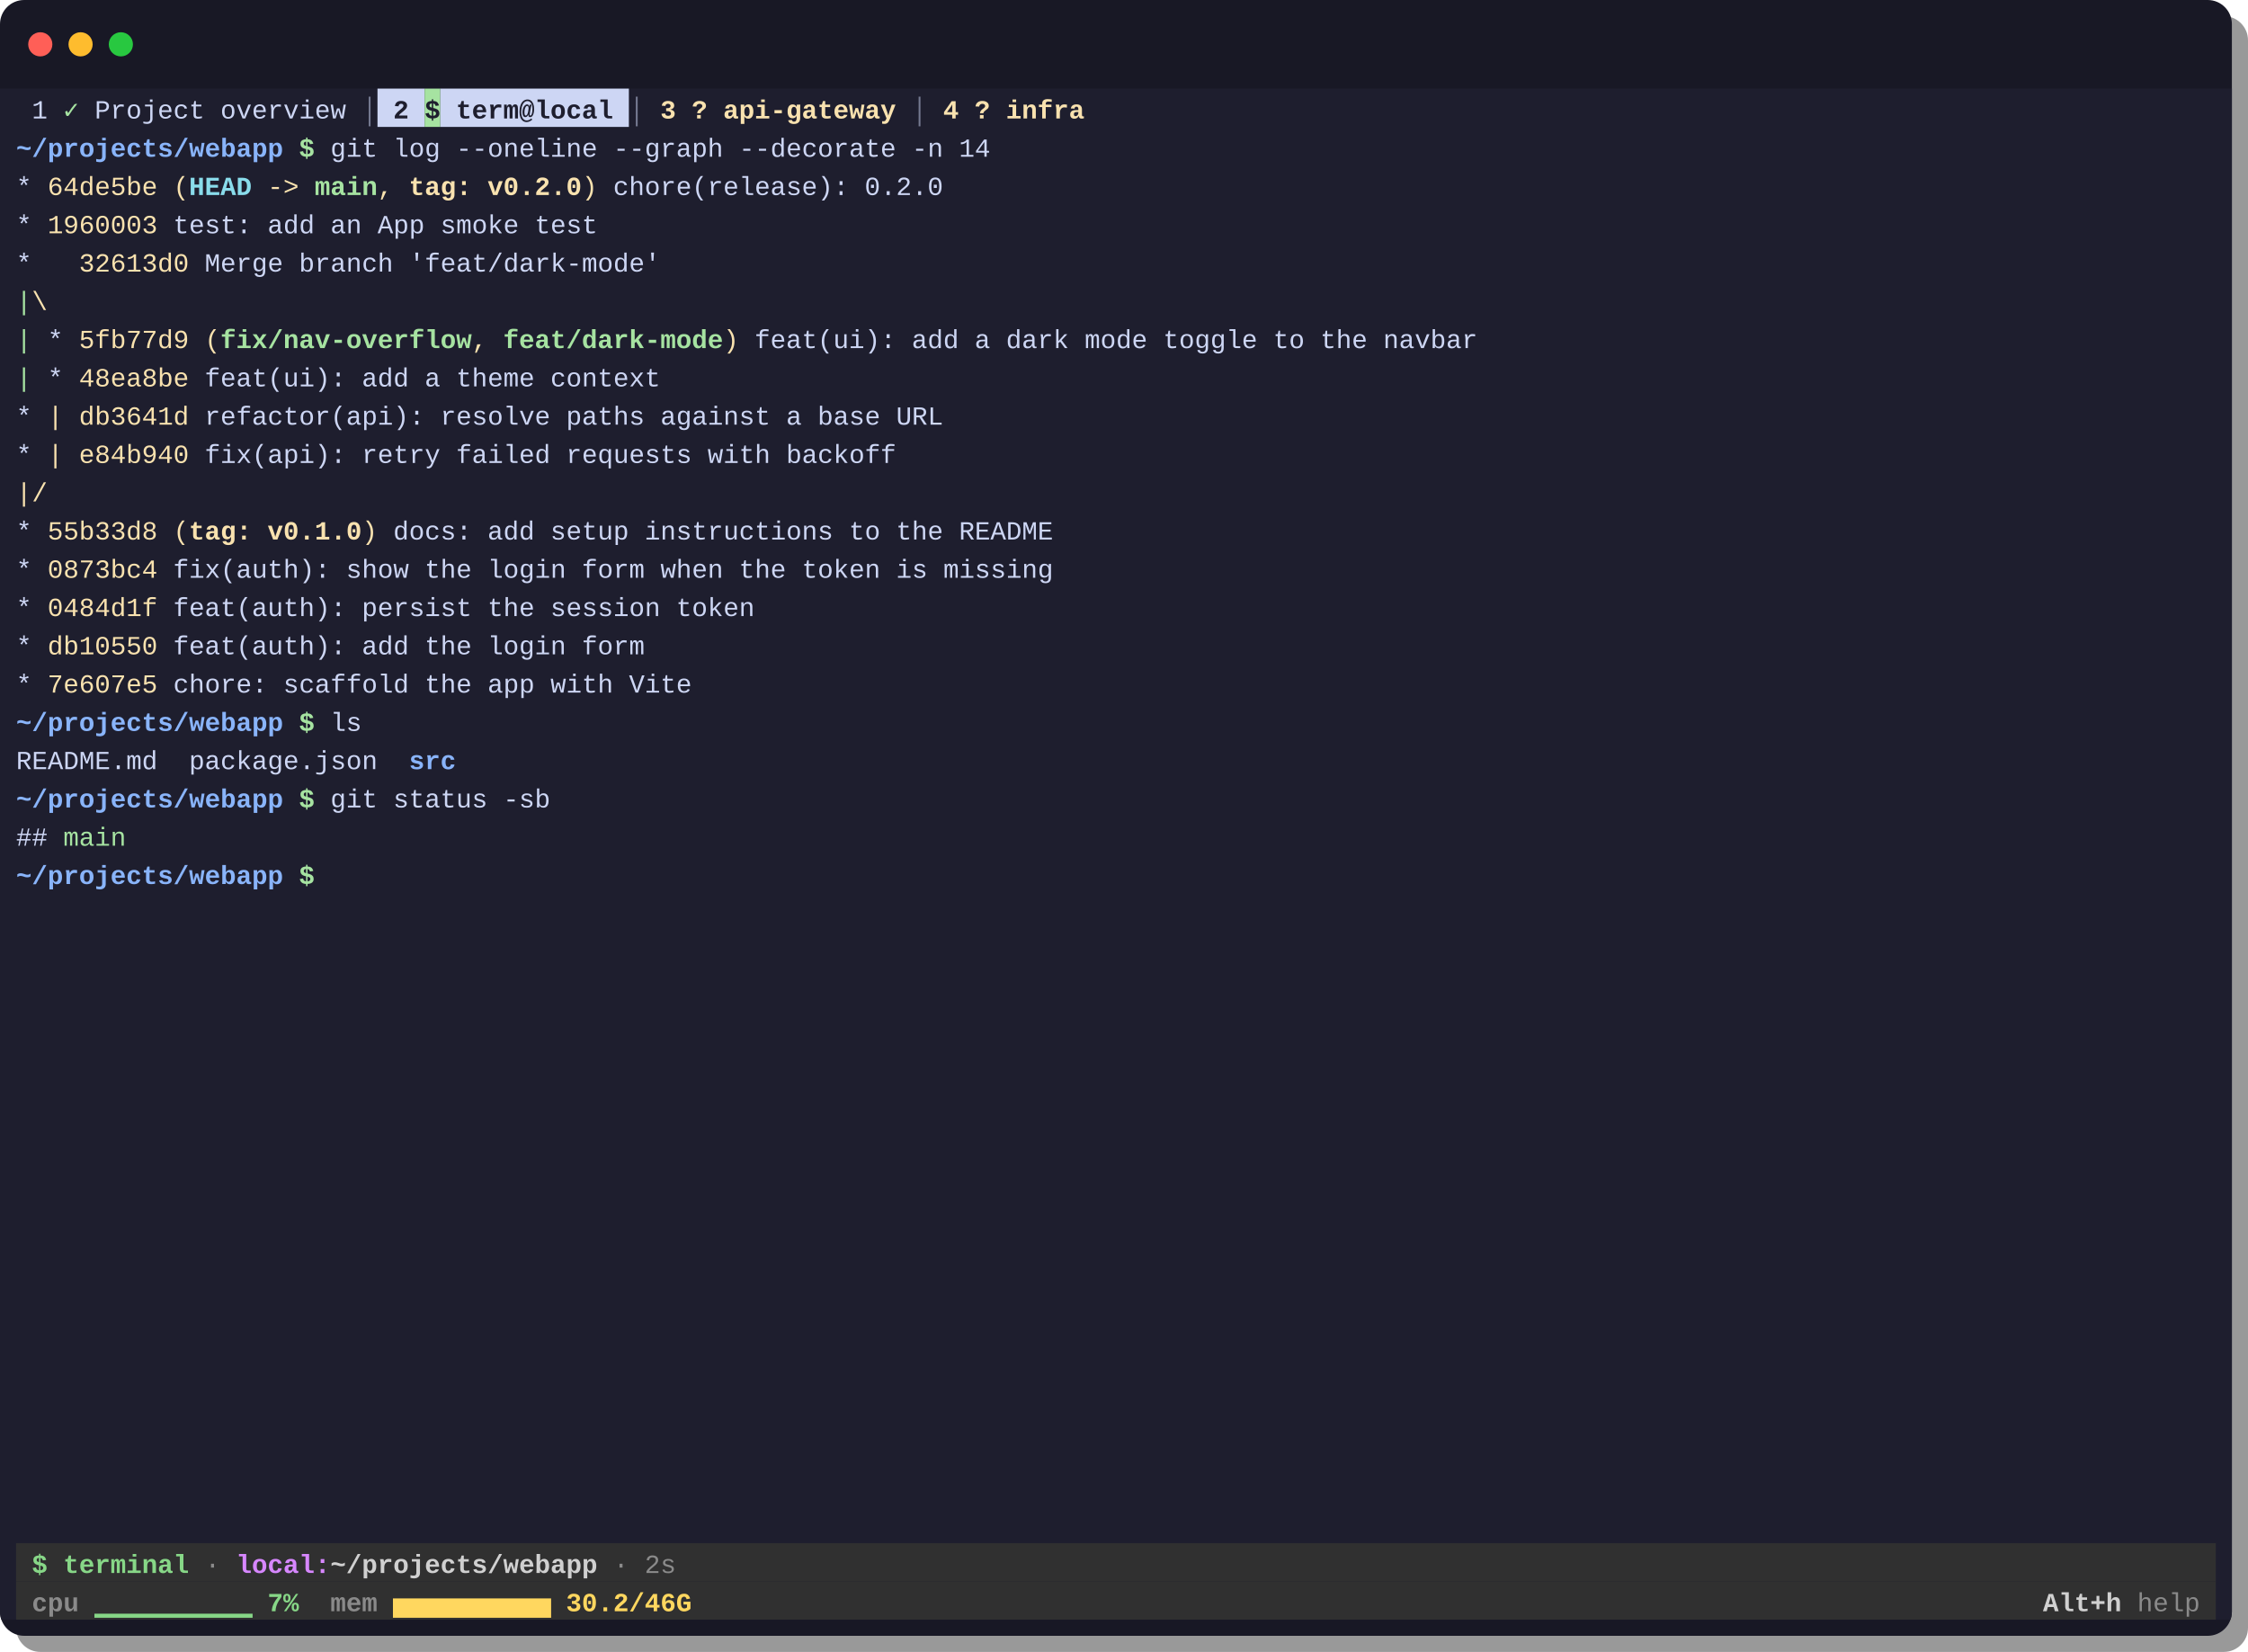
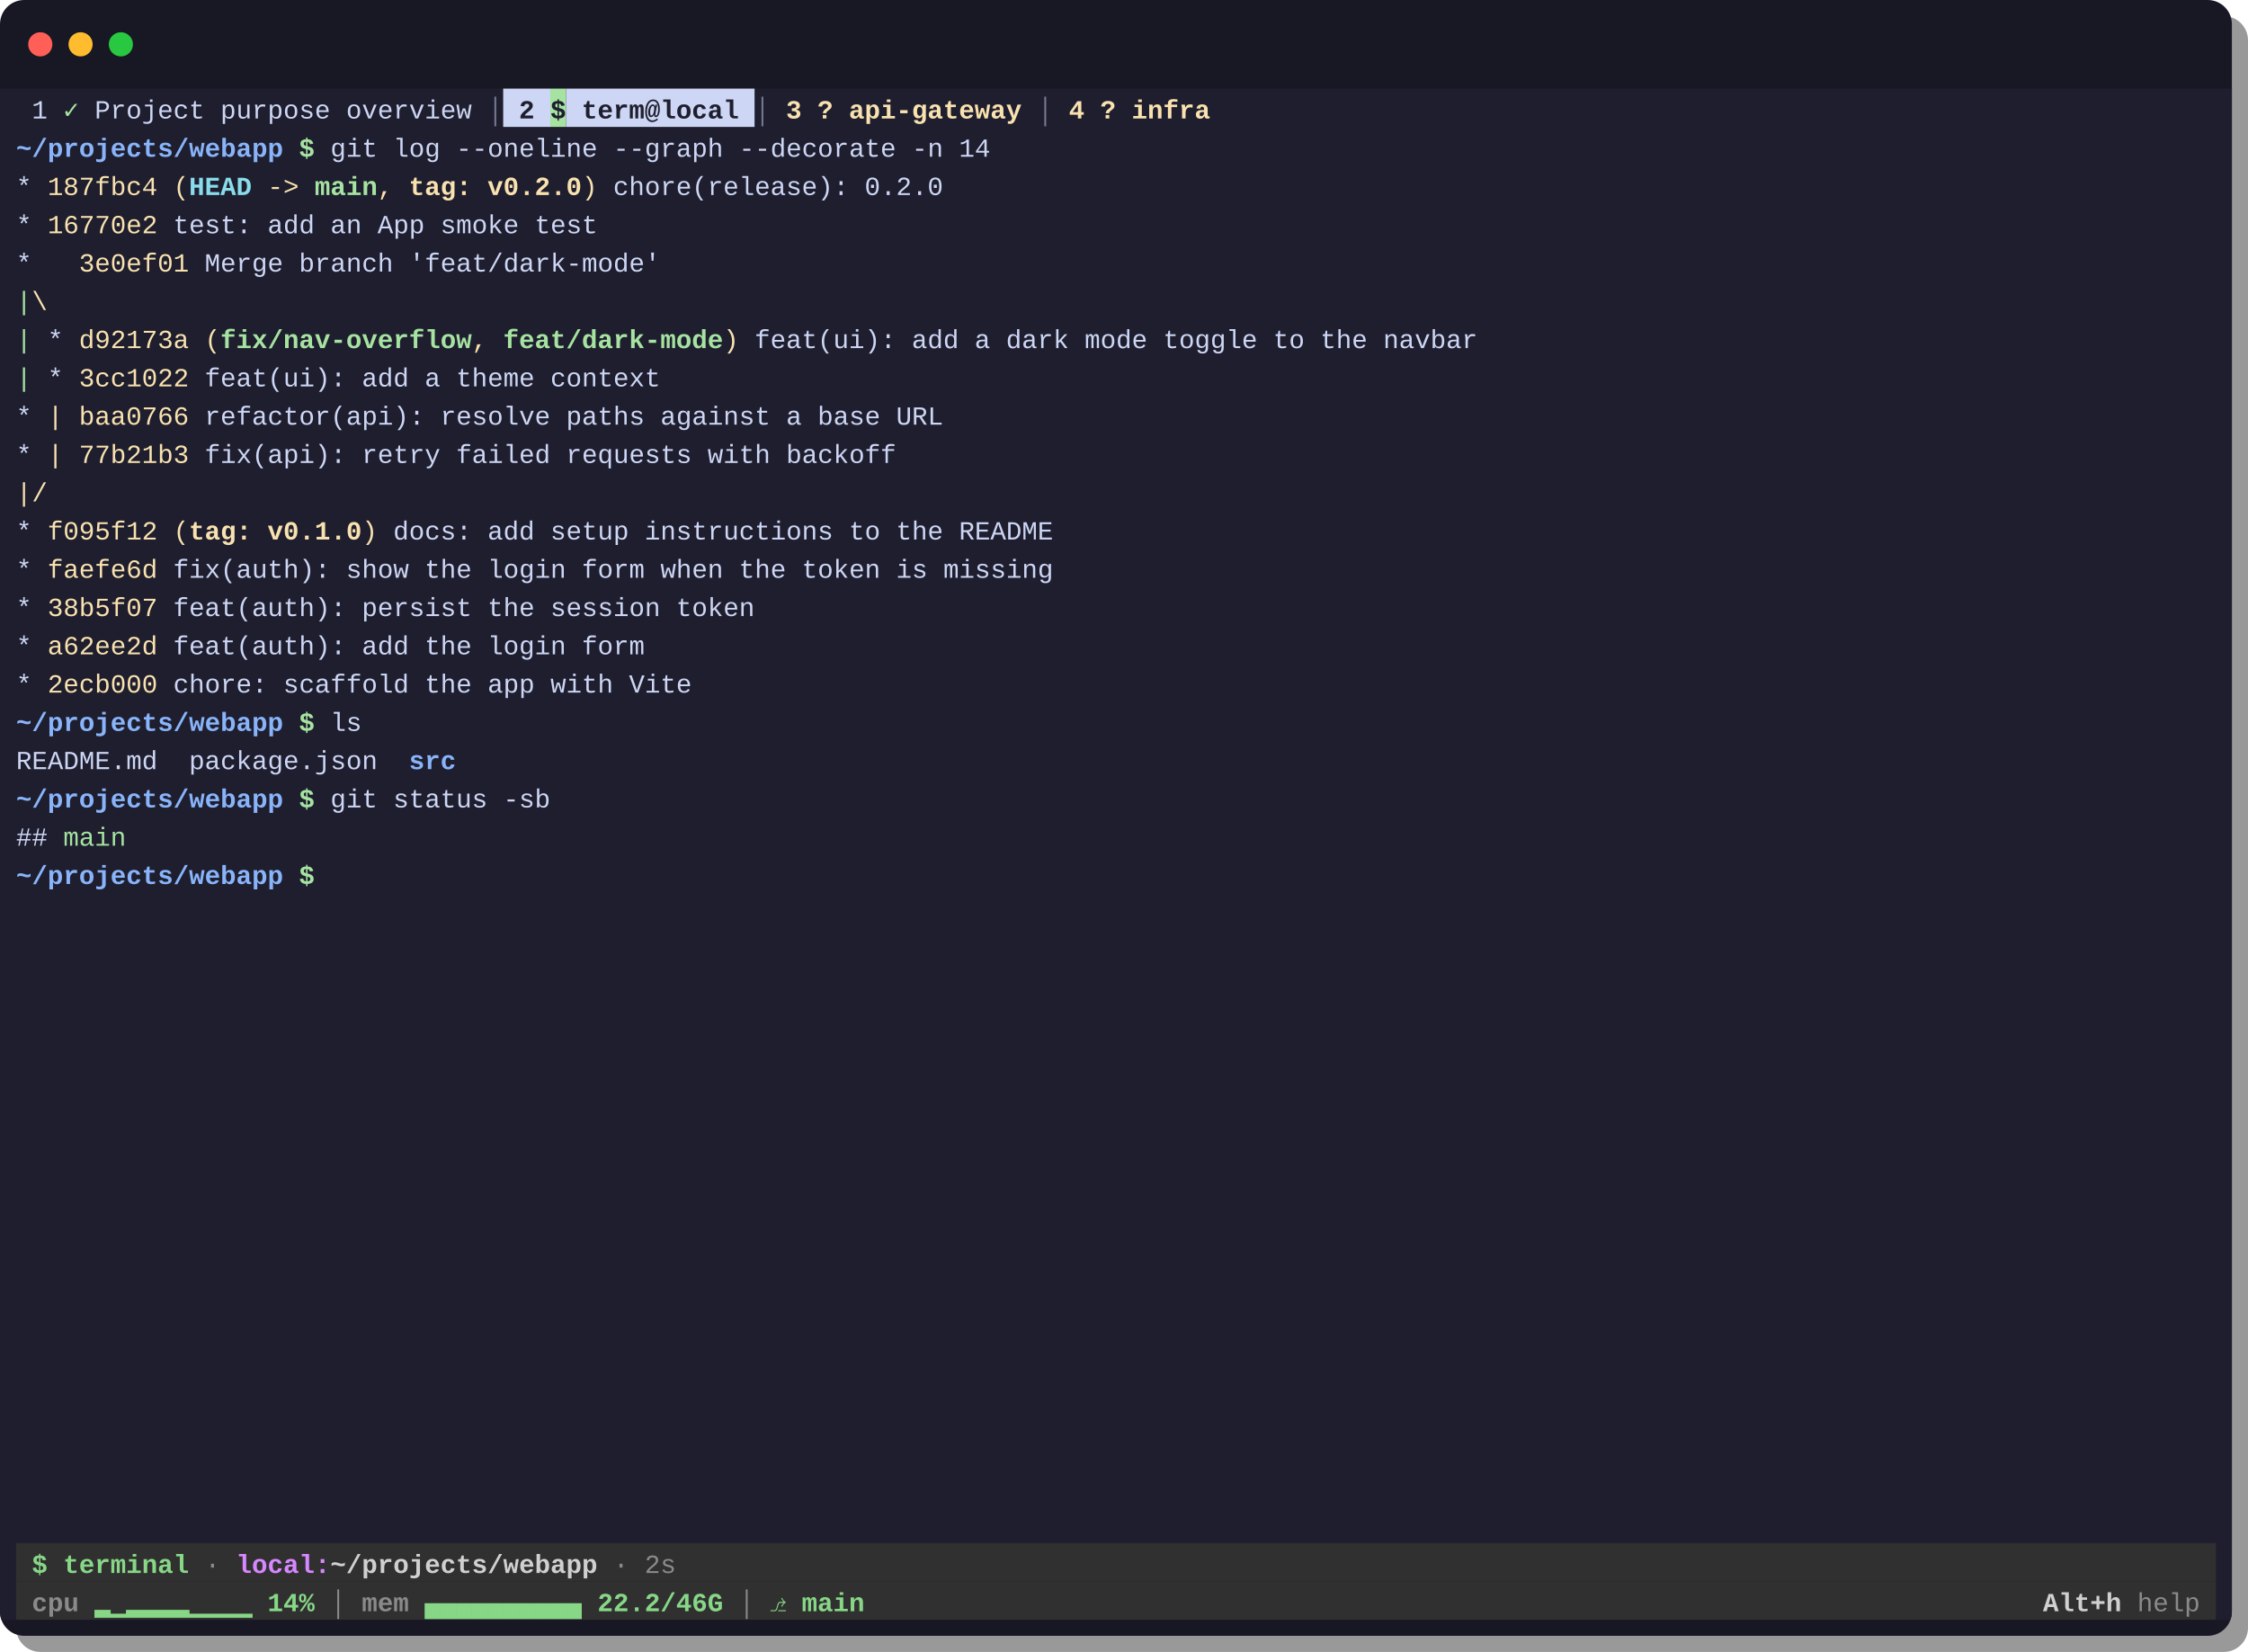
<svg xmlns="http://www.w3.org/2000/svg" width="1116" height="820" viewBox="0 0 1116 820">
  <defs>
    <style>.t { font-family: 'JetBrains Mono', 'Cascadia Code', 'Fira Code', 'Source Code Pro', 'Consolas', 'Courier New', monospace; font-size: 13px; font-feature-settings: 'liga' 0; white-space: pre; }</style>
    <clipPath id="wc">
      <rect width="1108" height="812" rx="12" ry="12" />
    </clipPath>
  </defs>
  <rect x="8" y="8" width="1108" height="812" rx="12" ry="12" fill="rgba(0,0,0,0.40)" />
  <rect width="1108" height="812" rx="12" ry="12" fill="#181825" />
  <circle cx="20" cy="22" r="6" fill="#ff5f57" />
  <circle cx="40" cy="22" r="6" fill="#febc2e" />
  <circle cx="60" cy="22" r="6" fill="#28c840" />
  <g clip-path="url(#wc)">
    <rect y="44" width="1108" height="760" fill="#1e1e2e" />
-     <rect x="187.4" y="44.0" width="23.4" height="19.0" fill="#cdd6f4" />
-     <rect x="210.8" y="44.0" width="7.8" height="19.0" fill="#a6e3a1" />
-     <rect x="218.6" y="44.0" width="93.6" height="19.0" fill="#cdd6f4" />
+     <rect x="249.8" y="44.0" width="23.4" height="19.0" fill="#cdd6f4" />
+     <rect x="273.2" y="44.0" width="7.8" height="19.0" fill="#a6e3a1" />
+     <rect x="281.0" y="44.0" width="93.6" height="19.0" fill="#cdd6f4" />
    <rect x="8.0" y="766.0" width="1092.0" height="19.0" fill="#303030" />
    <rect x="8.0" y="785.0" width="1092.0" height="19.0" fill="#303030" />
    <text y="58.8" class="t" xml:space="preserve">
      <tspan x="8.0" style="fill:#cdd6f4"> 1 </tspan>
      <tspan x="31.4" style="fill:#a6e3a1">✓</tspan>
-       <tspan x="39.2" style="fill:#cdd6f4"> Project overview </tspan>
-       <tspan x="179.6" style="fill:#757a91">│</tspan>
-       <tspan x="187.4" style="fill:#1e1e2e;font-weight:bold"> 2 $ term@local </tspan>
-       <tspan x="312.2" style="fill:#757a91">│</tspan>
-       <tspan x="320.0" style="fill:#f9e2af;font-weight:bold"> 3 ? api-gateway </tspan>
-       <tspan x="452.6" style="fill:#757a91">│</tspan>
-       <tspan x="460.4" style="fill:#f9e2af;font-weight:bold"> 4 ? infra </tspan>
+       <tspan x="39.2" style="fill:#cdd6f4"> Project purpose overview </tspan>
+       <tspan x="242.0" style="fill:#757a91">│</tspan>
+       <tspan x="249.8" style="fill:#1e1e2e;font-weight:bold"> 2 $ term@local </tspan>
+       <tspan x="374.6" style="fill:#757a91">│</tspan>
+       <tspan x="382.4" style="fill:#f9e2af;font-weight:bold"> 3 ? api-gateway </tspan>
+       <tspan x="515.0" style="fill:#757a91">│</tspan>
+       <tspan x="522.8" style="fill:#f9e2af;font-weight:bold"> 4 ? infra </tspan>
    </text>
    <text y="77.8" class="t" xml:space="preserve">
      <tspan x="8.0" style="fill:#89b4fa;font-weight:bold">~/projects/webapp</tspan>
      <tspan x="148.4" style="fill:#a6e3a1;font-weight:bold">$</tspan>
      <tspan x="156.2" style="fill:#cdd6f4"> git log --oneline --graph --decorate -n 14                                                                              </tspan>
    </text>
    <text y="96.8" class="t" xml:space="preserve">
      <tspan x="8.0" style="fill:#cdd6f4">* </tspan>
-       <tspan x="23.6" style="fill:#f9e2af">64de5be (</tspan>
+       <tspan x="23.6" style="fill:#f9e2af">187fbc4 (</tspan>
      <tspan x="93.8" style="fill:#89dceb;font-weight:bold">HEAD</tspan>
      <tspan x="125.0" style="fill:#f9e2af"> -&gt; </tspan>
      <tspan x="156.2" style="fill:#a6e3a1;font-weight:bold">main</tspan>
      <tspan x="187.4" style="fill:#f9e2af">, </tspan>
      <tspan x="203.0" style="fill:#f9e2af;font-weight:bold">tag: v0.2.0</tspan>
      <tspan x="288.8" style="fill:#f9e2af">)</tspan>
      <tspan x="296.6" style="fill:#cdd6f4"> chore(release): 0.2.0                                                                                 </tspan>
    </text>
    <text y="115.8" class="t" xml:space="preserve">
      <tspan x="8.0" style="fill:#cdd6f4">* </tspan>
-       <tspan x="23.6" style="fill:#f9e2af">1960003</tspan>
+       <tspan x="23.6" style="fill:#f9e2af">16770e2</tspan>
      <tspan x="78.2" style="fill:#cdd6f4"> test: add an App smoke test                                                                                                       </tspan>
    </text>
    <text y="134.8" class="t" xml:space="preserve">
      <tspan x="8.0" style="fill:#cdd6f4">*   </tspan>
-       <tspan x="39.2" style="fill:#f9e2af">32613d0</tspan>
+       <tspan x="39.2" style="fill:#f9e2af">3e0ef01</tspan>
      <tspan x="93.8" style="fill:#cdd6f4"> Merge branch 'feat/dark-mode'                                                                                                   </tspan>
    </text>
    <text y="153.8" class="t" xml:space="preserve">
      <tspan x="8.0" style="fill:#a6e3a1">|</tspan>
      <tspan x="15.8" style="fill:#f9e2af">\</tspan>
    </text>
    <text y="172.8" class="t" xml:space="preserve">
      <tspan x="8.0" style="fill:#a6e3a1">|</tspan>
      <tspan x="15.8" style="fill:#cdd6f4"> * </tspan>
-       <tspan x="39.2" style="fill:#f9e2af">5fb77d9 (</tspan>
+       <tspan x="39.2" style="fill:#f9e2af">d92173a (</tspan>
      <tspan x="109.4" style="fill:#a6e3a1;font-weight:bold">fix/nav-overflow</tspan>
      <tspan x="234.2" style="fill:#f9e2af">, </tspan>
      <tspan x="249.8" style="fill:#a6e3a1;font-weight:bold">feat/dark-mode</tspan>
      <tspan x="359.0" style="fill:#f9e2af">)</tspan>
      <tspan x="366.8" style="fill:#cdd6f4"> feat(ui): add a dark mode toggle to the navbar                                               </tspan>
    </text>
    <text y="191.8" class="t" xml:space="preserve">
      <tspan x="8.0" style="fill:#a6e3a1">|</tspan>
      <tspan x="15.8" style="fill:#cdd6f4"> * </tspan>
-       <tspan x="39.2" style="fill:#f9e2af">48ea8be</tspan>
+       <tspan x="39.2" style="fill:#f9e2af">3cc1022</tspan>
      <tspan x="93.8" style="fill:#cdd6f4"> feat(ui): add a theme context                                                                                                   </tspan>
    </text>
    <text y="210.8" class="t" xml:space="preserve">
      <tspan x="8.0" style="fill:#cdd6f4">* </tspan>
      <tspan x="23.6" style="fill:#f9e2af">|</tspan>
-       <tspan x="39.2" style="fill:#f9e2af">db3641d</tspan>
+       <tspan x="39.2" style="fill:#f9e2af">baa0766</tspan>
      <tspan x="93.8" style="fill:#cdd6f4"> refactor(api): resolve paths against a base URL                                                                                 </tspan>
    </text>
    <text y="229.8" class="t" xml:space="preserve">
      <tspan x="8.0" style="fill:#cdd6f4">* </tspan>
      <tspan x="23.6" style="fill:#f9e2af">|</tspan>
-       <tspan x="39.2" style="fill:#f9e2af">e84b940</tspan>
+       <tspan x="39.2" style="fill:#f9e2af">77b21b3</tspan>
      <tspan x="93.8" style="fill:#cdd6f4"> fix(api): retry failed requests with backoff                                                                                    </tspan>
    </text>
    <text y="248.8" class="t" xml:space="preserve">
      <tspan x="8.0" style="fill:#f9e2af">|/</tspan>
    </text>
    <text y="267.8" class="t" xml:space="preserve">
      <tspan x="8.0" style="fill:#cdd6f4">* </tspan>
-       <tspan x="23.6" style="fill:#f9e2af">55b33d8 (</tspan>
+       <tspan x="23.6" style="fill:#f9e2af">f095f12 (</tspan>
      <tspan x="93.8" style="fill:#f9e2af;font-weight:bold">tag: v0.1.0</tspan>
      <tspan x="179.6" style="fill:#f9e2af">)</tspan>
      <tspan x="187.4" style="fill:#cdd6f4"> docs: add setup instructions to the README                                                                          </tspan>
    </text>
    <text y="286.8" class="t" xml:space="preserve">
      <tspan x="8.0" style="fill:#cdd6f4">* </tspan>
-       <tspan x="23.6" style="fill:#f9e2af">0873bc4</tspan>
+       <tspan x="23.6" style="fill:#f9e2af">faefe6d</tspan>
      <tspan x="78.2" style="fill:#cdd6f4"> fix(auth): show the login form when the token is missing                                                                          </tspan>
    </text>
    <text y="305.8" class="t" xml:space="preserve">
      <tspan x="8.0" style="fill:#cdd6f4">* </tspan>
-       <tspan x="23.6" style="fill:#f9e2af">0484d1f</tspan>
+       <tspan x="23.6" style="fill:#f9e2af">38b5f07</tspan>
      <tspan x="78.2" style="fill:#cdd6f4"> feat(auth): persist the session token                                                                                             </tspan>
    </text>
    <text y="324.8" class="t" xml:space="preserve">
      <tspan x="8.0" style="fill:#cdd6f4">* </tspan>
-       <tspan x="23.6" style="fill:#f9e2af">db10550</tspan>
+       <tspan x="23.6" style="fill:#f9e2af">a62ee2d</tspan>
      <tspan x="78.2" style="fill:#cdd6f4"> feat(auth): add the login form                                                                                                    </tspan>
    </text>
    <text y="343.8" class="t" xml:space="preserve">
      <tspan x="8.0" style="fill:#cdd6f4">* </tspan>
-       <tspan x="23.6" style="fill:#f9e2af">7e607e5</tspan>
+       <tspan x="23.6" style="fill:#f9e2af">2ecb000</tspan>
      <tspan x="78.2" style="fill:#cdd6f4"> chore: scaffold the app with Vite                                                                                                 </tspan>
    </text>
    <text y="362.8" class="t" xml:space="preserve">
      <tspan x="8.0" style="fill:#89b4fa;font-weight:bold">~/projects/webapp</tspan>
      <tspan x="148.4" style="fill:#a6e3a1;font-weight:bold">$</tspan>
      <tspan x="156.2" style="fill:#cdd6f4"> ls                                                                                                                      </tspan>
    </text>
    <text y="381.8" class="t" xml:space="preserve">
      <tspan x="8.0" style="fill:#cdd6f4">README.md  package.json  </tspan>
      <tspan x="203.0" style="fill:#89b4fa;font-weight:bold">src</tspan>
    </text>
    <text y="400.8" class="t" xml:space="preserve">
      <tspan x="8.0" style="fill:#89b4fa;font-weight:bold">~/projects/webapp</tspan>
      <tspan x="148.4" style="fill:#a6e3a1;font-weight:bold">$</tspan>
      <tspan x="156.2" style="fill:#cdd6f4"> git status -sb                                                                                                          </tspan>
    </text>
    <text y="419.8" class="t" xml:space="preserve">
      <tspan x="8.0" style="fill:#cdd6f4">## </tspan>
      <tspan x="31.4" style="fill:#a6e3a1">main</tspan>
    </text>
    <text y="438.8" class="t" xml:space="preserve">
      <tspan x="8.0" style="fill:#89b4fa;font-weight:bold">~/projects/webapp</tspan>
      <tspan x="148.4" style="fill:#a6e3a1;font-weight:bold">$</tspan>
    </text>
    <text y="457.8" class="t" xml:space="preserve" />
    <text y="476.8" class="t" xml:space="preserve" />
    <text y="495.8" class="t" xml:space="preserve" />
    <text y="514.8" class="t" xml:space="preserve" />
    <text y="533.8" class="t" xml:space="preserve" />
    <text y="552.8" class="t" xml:space="preserve" />
    <text y="571.8" class="t" xml:space="preserve" />
    <text y="590.8" class="t" xml:space="preserve" />
    <text y="609.8" class="t" xml:space="preserve" />
    <text y="628.8" class="t" xml:space="preserve" />
    <text y="647.8" class="t" xml:space="preserve" />
    <text y="666.8" class="t" xml:space="preserve" />
    <text y="685.8" class="t" xml:space="preserve" />
    <text y="704.8" class="t" xml:space="preserve" />
    <text y="723.8" class="t" xml:space="preserve" />
    <text y="742.8" class="t" xml:space="preserve" />
    <text y="761.8" class="t" xml:space="preserve" />
    <text y="780.8" class="t" xml:space="preserve">
      <tspan x="15.8" style="fill:#87d787;font-weight:bold">$ terminal</tspan>
      <tspan x="93.8" style="fill:#8a8a8a"> · </tspan>
      <tspan x="117.2" style="fill:#d787ff;font-weight:bold">local:</tspan>
      <tspan x="164.0" style="fill:#d0d0d0;font-weight:bold">~/projects/webapp</tspan>
      <tspan x="296.6" style="fill:#8a8a8a"> · 2s</tspan>
    </text>
    <text y="799.8" class="t" xml:space="preserve">
      <tspan x="15.8" style="fill:#8a8a8a;font-weight:bold">cpu</tspan>
-       <tspan x="47.0" style="fill:#87d787">▁▁▁▁▁▁▁▁▁▁</tspan>
-       <tspan x="132.8" style="fill:#87d787;font-weight:bold">7%</tspan>
-       <tspan x="164.0" style="fill:#8a8a8a;font-weight:bold">mem</tspan>
-       <tspan x="195.2" style="fill:#ffd75f">▅▅▅▅▅▅▅▅▅▅</tspan>
-       <tspan x="281.0" style="fill:#ffd75f;font-weight:bold">30.2/46G</tspan>
+       <tspan x="47.0" style="fill:#87d787">▂▁▂▂▂▂▁▁▁▁</tspan>
+       <tspan x="132.8" style="fill:#87d787;font-weight:bold">14%</tspan>
+       <tspan x="156.2" style="fill:#8a8a8a"> │ </tspan>
+       <tspan x="179.6" style="fill:#8a8a8a;font-weight:bold">mem</tspan>
+       <tspan x="210.8" style="fill:#87d787">▄▄▄▄▄▄▄▄▄▄</tspan>
+       <tspan x="296.6" style="fill:#87d787;font-weight:bold">22.2/46G</tspan>
+       <tspan x="359.0" style="fill:#8a8a8a"> │ </tspan>
+       <tspan x="382.4" style="fill:#87d787">⎇ </tspan>
+       <tspan x="398.0" style="fill:#87d787;font-weight:bold">main</tspan>
      <tspan x="1014.2" style="fill:#d0d0d0;font-weight:bold">Alt+h</tspan>
      <tspan x="1053.2" style="fill:#8a8a8a"> help </tspan>
    </text>
  </g>
</svg>
